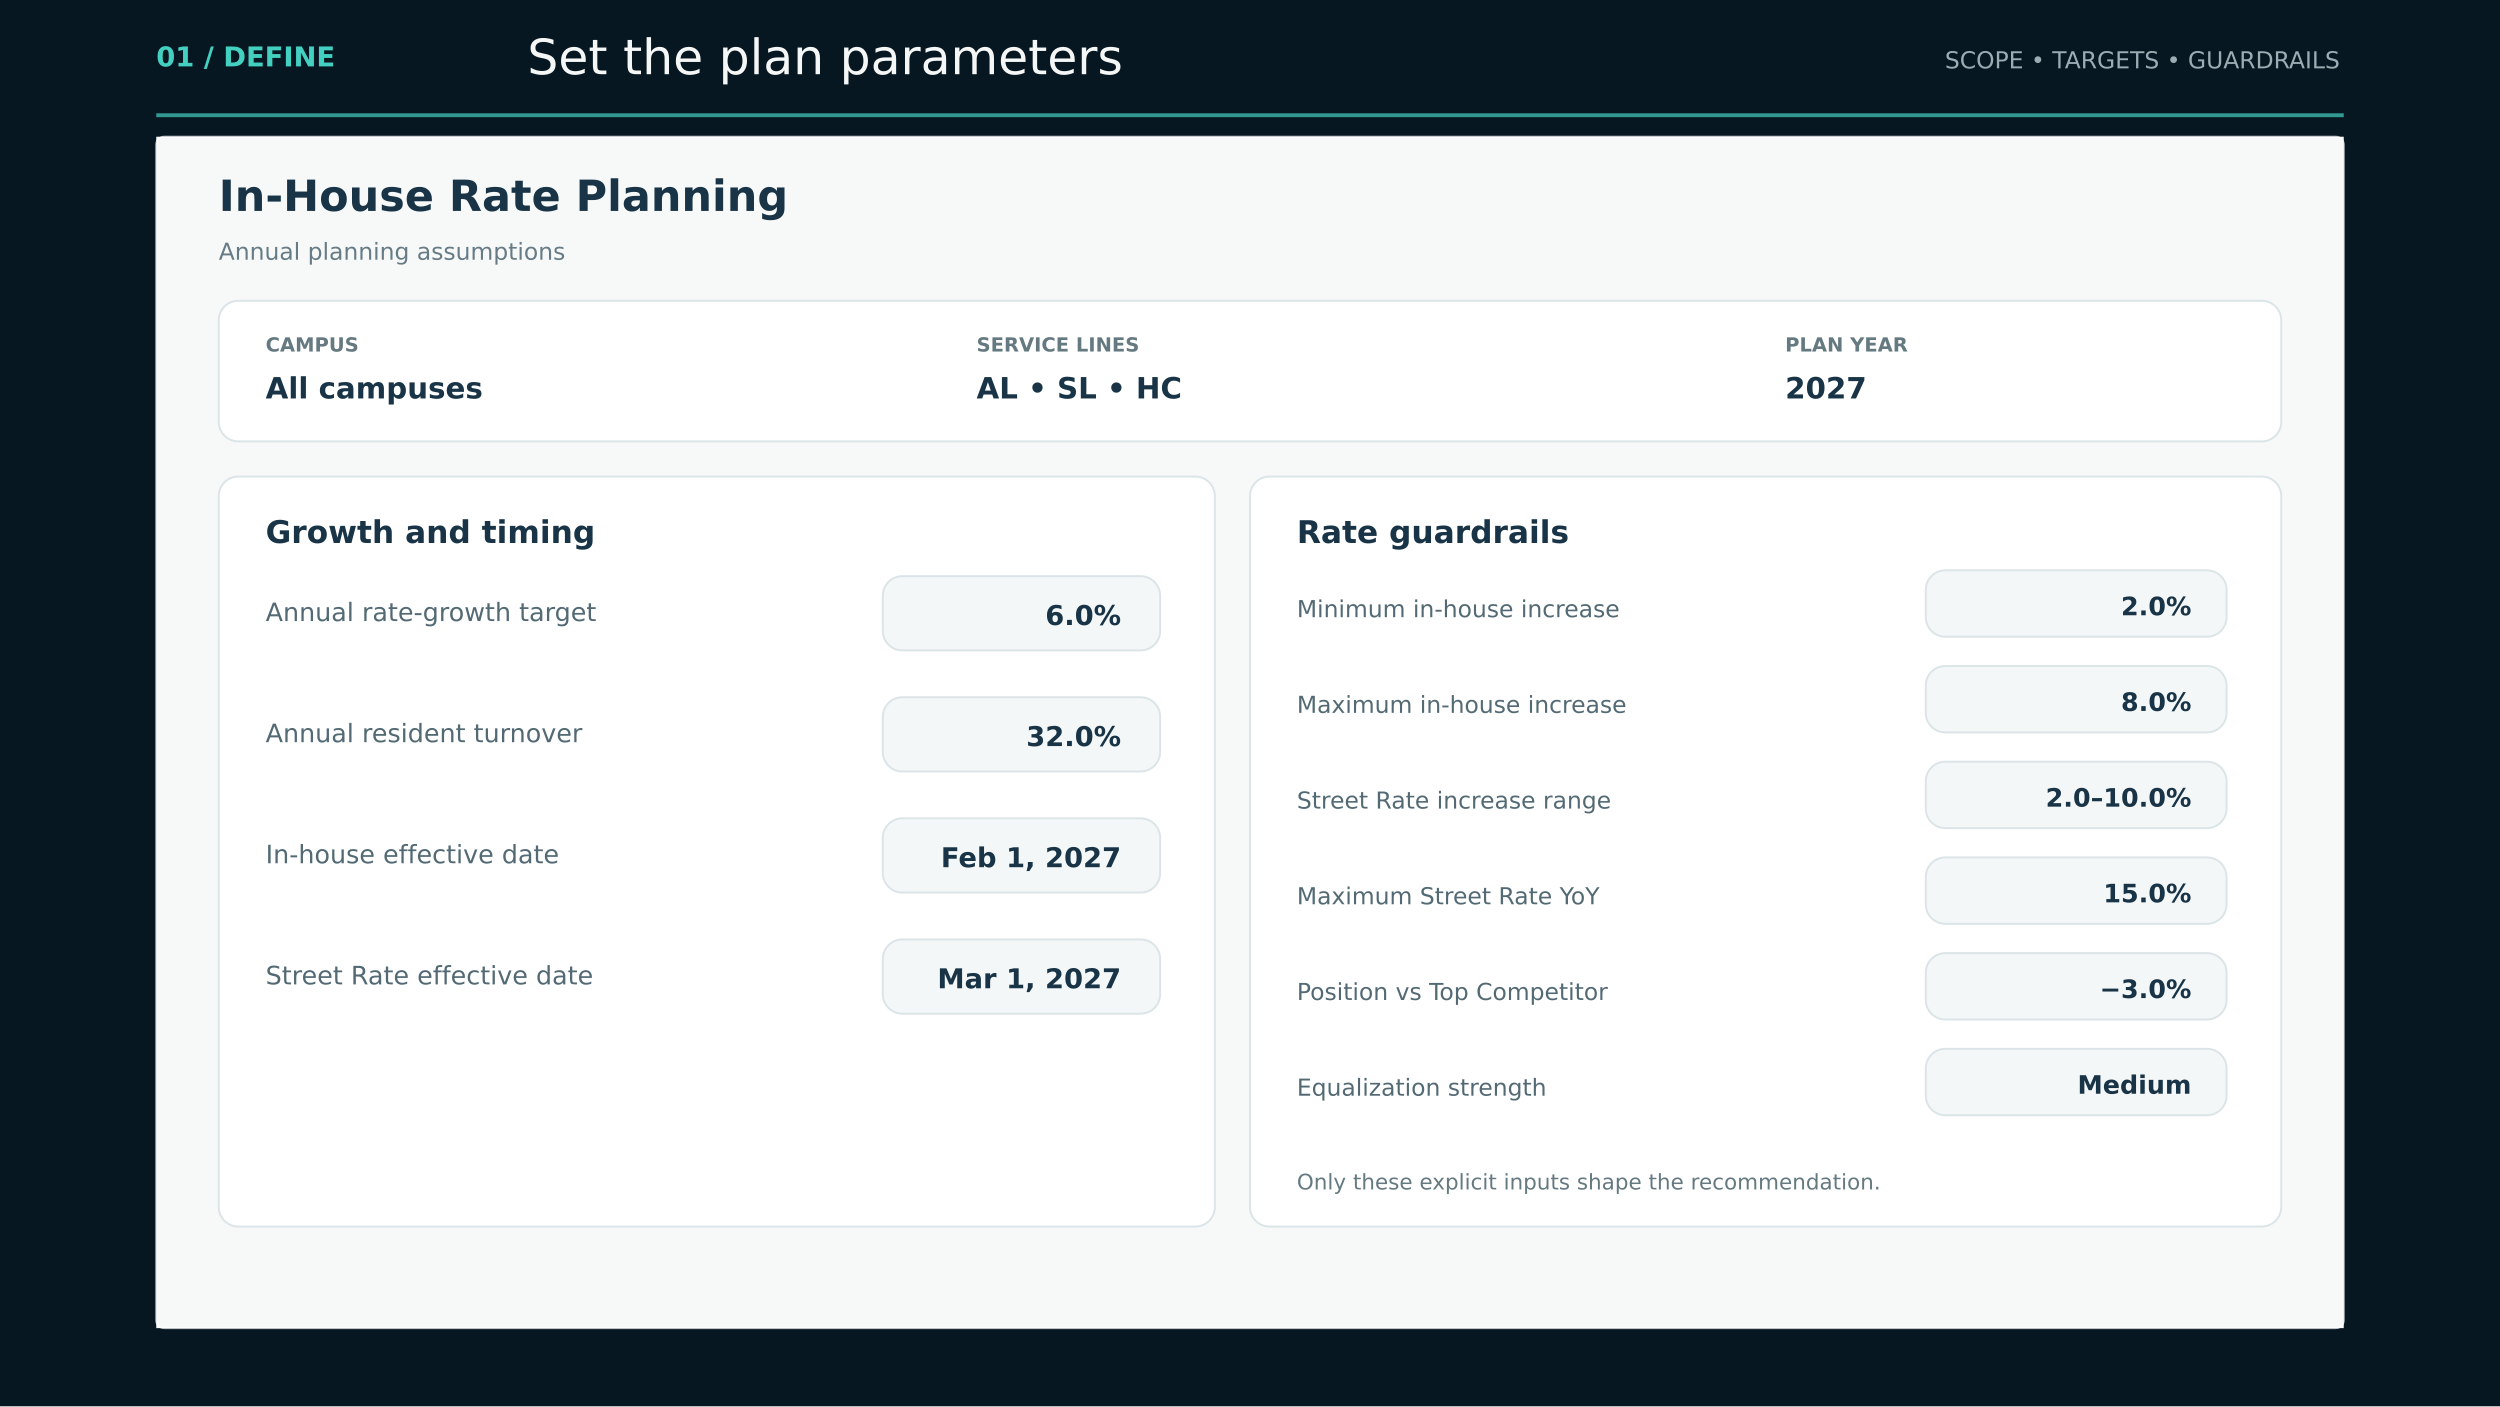
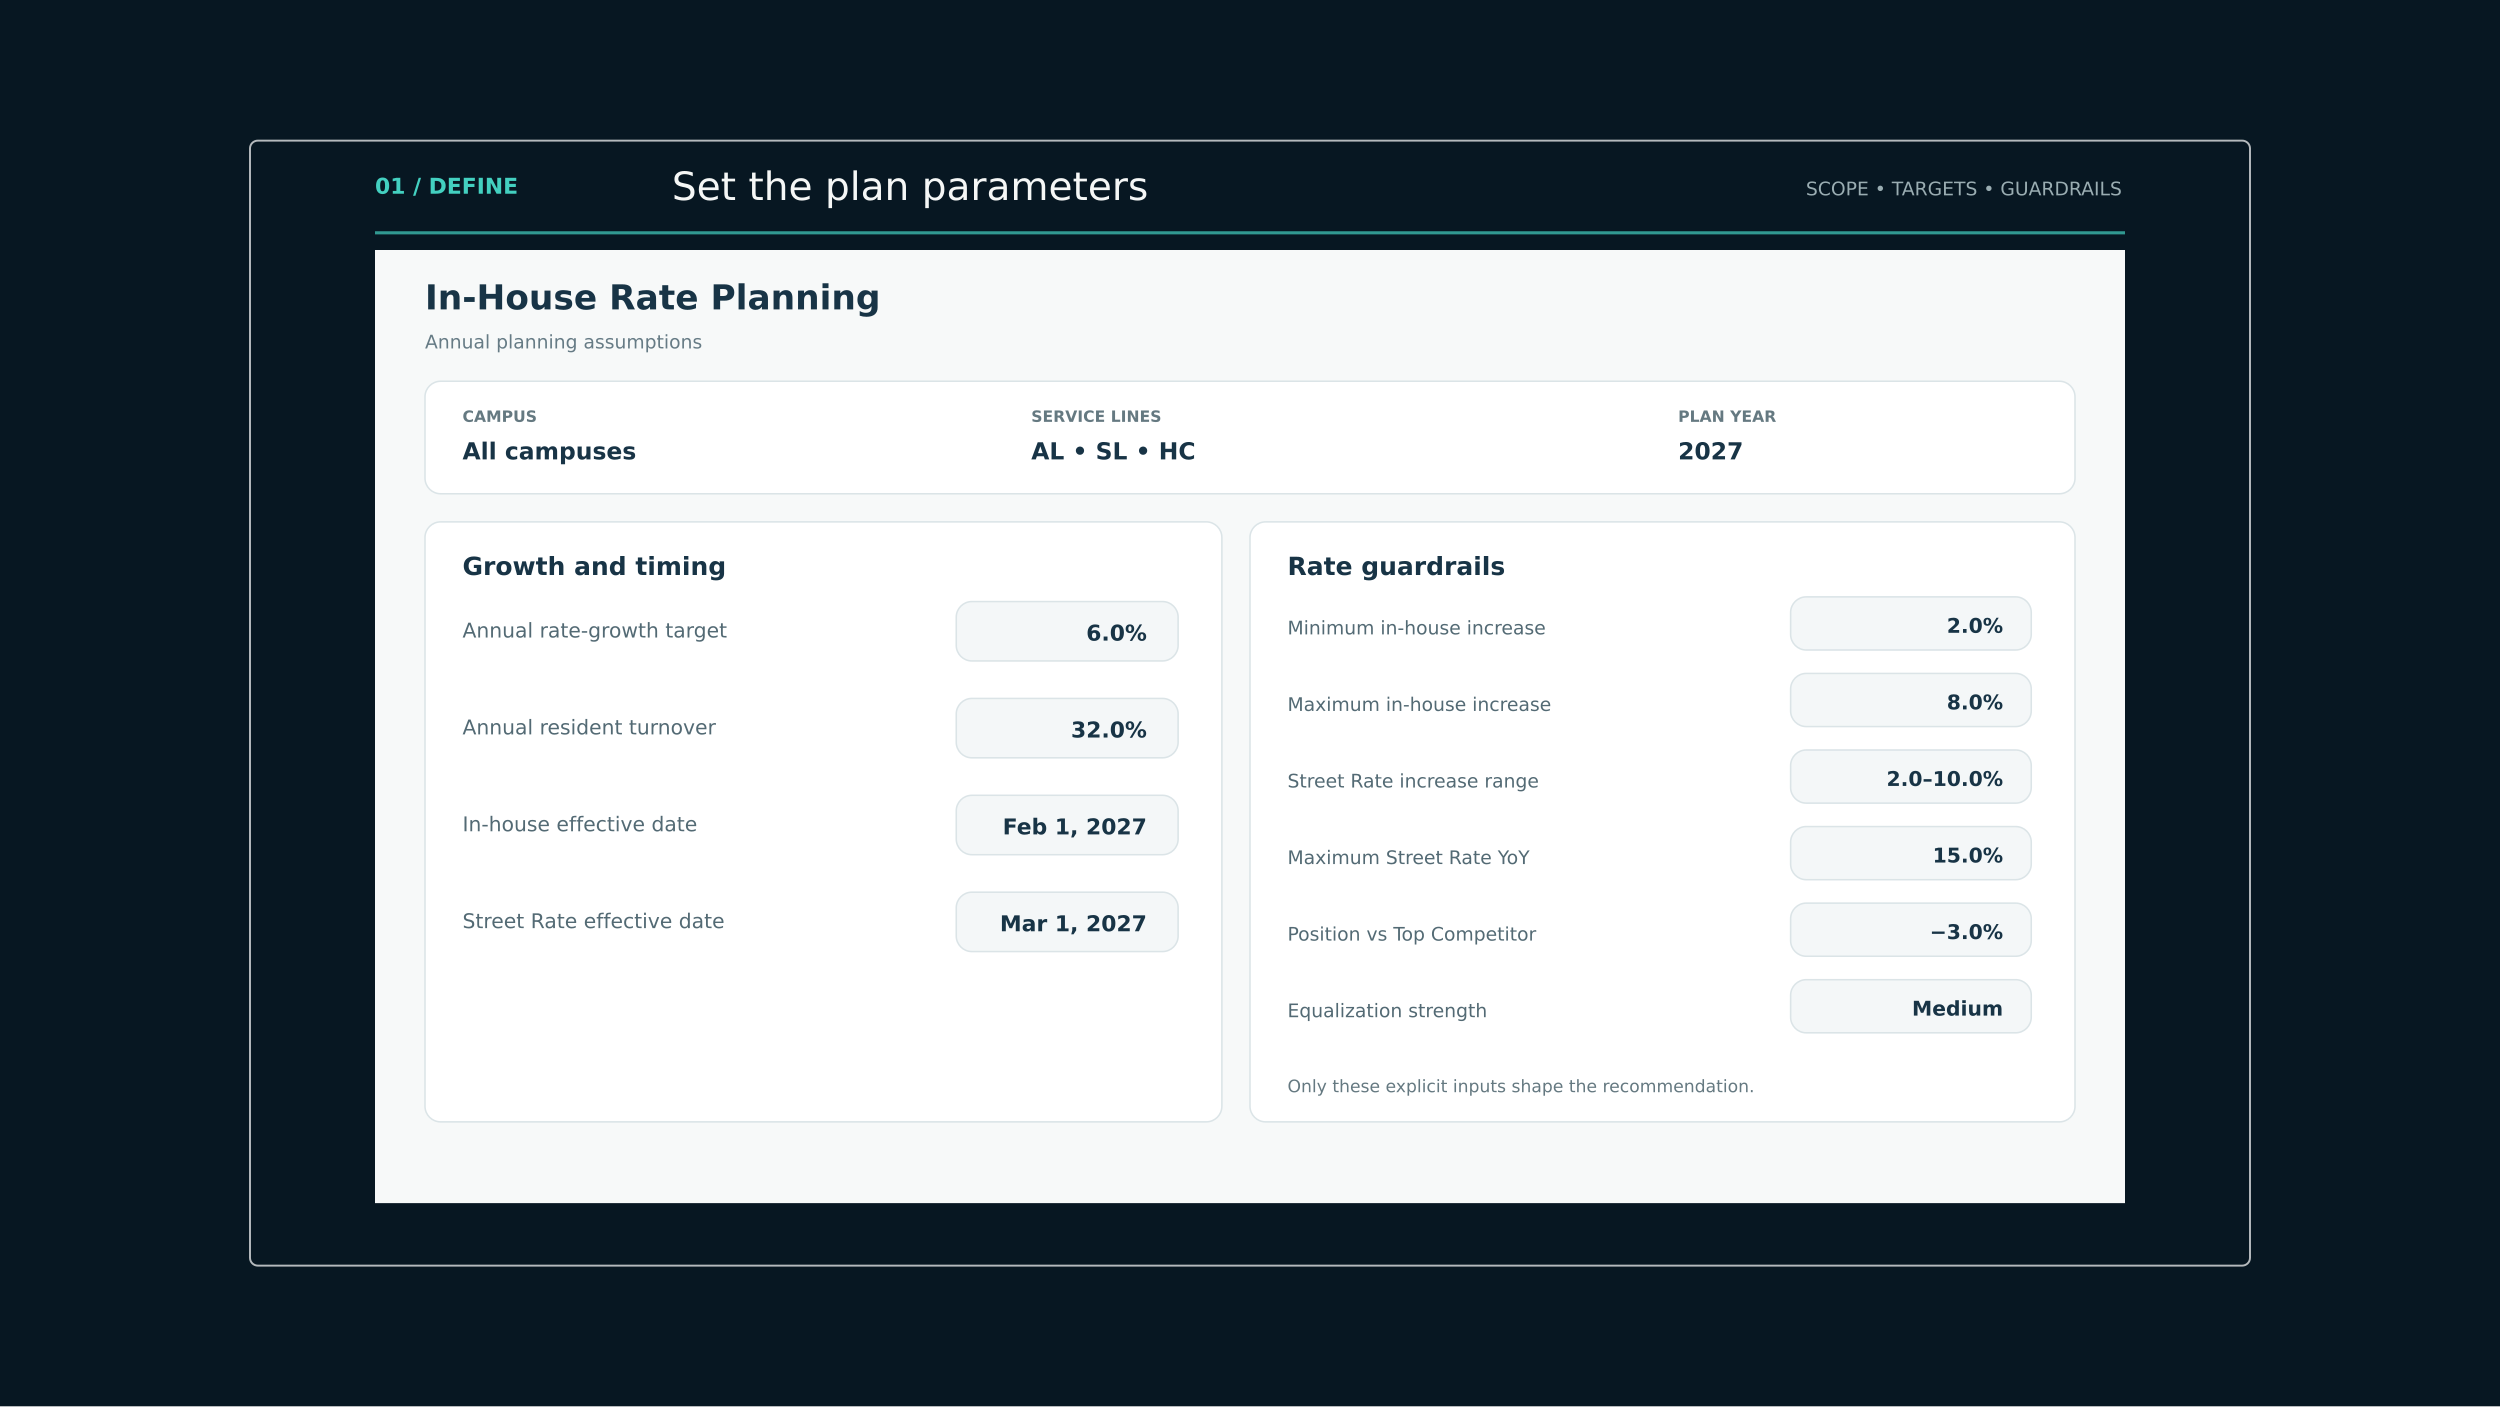
<svg xmlns="http://www.w3.org/2000/svg" width="1280" height="720" viewBox="0 0 1280 720">
  <rect width="1280" height="720" fill="#071722" />
-   <rect x="80" y="58" width="1120" height="2" fill="#43d0c0" opacity=".7" />
-   <text x="80" y="34" font-family="DejaVu Sans,Arial" font-size="14" font-weight="700" fill="#43d0c0" text-anchor="start">01  /  DEFINE</text>
-   <text x="270" y="38" font-family="DejaVu Sans,Arial" font-size="25" font-weight="500" fill="#f5f7f6" text-anchor="start">Set the plan parameters</text>
-   <text x="1198" y="35" font-family="DejaVu Sans,Arial" font-size="12" font-weight="500" fill="#9aadb2" text-anchor="end">SCOPE  •  TARGETS  •  GUARDRAILS</text>
-   <rect x="80" y="70" width="1120" height="610" fill="#f7f9f9" />
-   <text x="112" y="108" font-family="DejaVu Sans,Arial" font-size="22" font-weight="700" fill="#183446" text-anchor="start">In-House Rate Planning</text>
-   <text x="112" y="133" font-family="DejaVu Sans,Arial" font-size="12" font-weight="500" fill="#667b85" text-anchor="start">Annual planning assumptions</text>
-   <rect x="112" y="154" width="1056" height="72" rx="10" fill="#fff" stroke="#dbe4e7" />
-   <text x="136" y="180" font-family="DejaVu Sans,Arial" font-size="10" font-weight="700" fill="#657981" text-anchor="start">CAMPUS</text>
-   <text x="136" y="204" font-family="DejaVu Sans,Arial" font-size="15" font-weight="600" fill="#183446" text-anchor="start">All campuses</text>
-   <text x="500" y="180" font-family="DejaVu Sans,Arial" font-size="10" font-weight="700" fill="#657981" text-anchor="start">SERVICE LINES</text>
-   <text x="500" y="204" font-family="DejaVu Sans,Arial" font-size="15" font-weight="600" fill="#183446" text-anchor="start">AL  •  SL  •  HC</text>
-   <text x="914" y="180" font-family="DejaVu Sans,Arial" font-size="10" font-weight="700" fill="#657981" text-anchor="start">PLAN YEAR</text>
-   <text x="914" y="204" font-family="DejaVu Sans,Arial" font-size="15" font-weight="600" fill="#183446" text-anchor="start">2027</text>
-   <rect x="112" y="244" width="510" height="384" rx="10" fill="#fff" stroke="#dbe4e7" />
-   <rect x="640" y="244" width="528" height="384" rx="10" fill="#fff" stroke="#dbe4e7" />
-   <text x="136" y="278" font-family="DejaVu Sans,Arial" font-size="16" font-weight="700" fill="#183446" text-anchor="start">Growth and timing</text>
-   <text x="136" y="318" font-family="DejaVu Sans,Arial" font-size="13" font-weight="500" fill="#536a74" text-anchor="start">Annual rate-growth target</text>
-   <rect x="452" y="295" width="142" height="38" rx="10" fill="#f4f7f8" stroke="#dbe4e7" />
-   <text x="574" y="320" font-family="DejaVu Sans,Arial" font-size="14" font-weight="700" fill="#183446" text-anchor="end">6.0%</text>
-   <text x="136" y="380" font-family="DejaVu Sans,Arial" font-size="13" font-weight="500" fill="#536a74" text-anchor="start">Annual resident turnover</text>
-   <rect x="452" y="357" width="142" height="38" rx="10" fill="#f4f7f8" stroke="#dbe4e7" />
-   <text x="574" y="382" font-family="DejaVu Sans,Arial" font-size="14" font-weight="700" fill="#183446" text-anchor="end">32.0%</text>
-   <text x="136" y="442" font-family="DejaVu Sans,Arial" font-size="13" font-weight="500" fill="#536a74" text-anchor="start">In-house effective date</text>
-   <rect x="452" y="419" width="142" height="38" rx="10" fill="#f4f7f8" stroke="#dbe4e7" />
-   <text x="574" y="444" font-family="DejaVu Sans,Arial" font-size="14" font-weight="700" fill="#183446" text-anchor="end">Feb 1, 2027</text>
-   <text x="136" y="504" font-family="DejaVu Sans,Arial" font-size="13" font-weight="500" fill="#536a74" text-anchor="start">Street Rate effective date</text>
-   <rect x="452" y="481" width="142" height="38" rx="10" fill="#f4f7f8" stroke="#dbe4e7" />
-   <text x="574" y="506" font-family="DejaVu Sans,Arial" font-size="14" font-weight="700" fill="#183446" text-anchor="end">Mar 1, 2027</text>
-   <text x="664" y="278" font-family="DejaVu Sans,Arial" font-size="16" font-weight="700" fill="#183446" text-anchor="start">Rate guardrails</text>
-   <text x="664" y="316" font-family="DejaVu Sans,Arial" font-size="12" font-weight="500" fill="#536a74" text-anchor="start">Minimum in-house increase</text>
-   <rect x="986" y="292" width="154" height="34" rx="10" fill="#f4f7f8" stroke="#dbe4e7" />
-   <text x="1122" y="315" font-family="DejaVu Sans,Arial" font-size="13" font-weight="700" fill="#183446" text-anchor="end">2.0%</text>
-   <text x="664" y="365" font-family="DejaVu Sans,Arial" font-size="12" font-weight="500" fill="#536a74" text-anchor="start">Maximum in-house increase</text>
-   <rect x="986" y="341" width="154" height="34" rx="10" fill="#f4f7f8" stroke="#dbe4e7" />
-   <text x="1122" y="364" font-family="DejaVu Sans,Arial" font-size="13" font-weight="700" fill="#183446" text-anchor="end">8.0%</text>
-   <text x="664" y="414" font-family="DejaVu Sans,Arial" font-size="12" font-weight="500" fill="#536a74" text-anchor="start">Street Rate increase range</text>
-   <rect x="986" y="390" width="154" height="34" rx="10" fill="#f4f7f8" stroke="#dbe4e7" />
-   <text x="1122" y="413" font-family="DejaVu Sans,Arial" font-size="13" font-weight="700" fill="#183446" text-anchor="end">2.0–10.0%</text>
-   <text x="664" y="463" font-family="DejaVu Sans,Arial" font-size="12" font-weight="500" fill="#536a74" text-anchor="start">Maximum Street Rate YoY</text>
-   <rect x="986" y="439" width="154" height="34" rx="10" fill="#f4f7f8" stroke="#dbe4e7" />
-   <text x="1122" y="462" font-family="DejaVu Sans,Arial" font-size="13" font-weight="700" fill="#183446" text-anchor="end">15.0%</text>
-   <text x="664" y="512" font-family="DejaVu Sans,Arial" font-size="12" font-weight="500" fill="#536a74" text-anchor="start">Position vs Top Competitor</text>
-   <rect x="986" y="488" width="154" height="34" rx="10" fill="#f4f7f8" stroke="#dbe4e7" />
-   <text x="1122" y="511" font-family="DejaVu Sans,Arial" font-size="13" font-weight="700" fill="#183446" text-anchor="end">−3.0%</text>
-   <text x="664" y="561" font-family="DejaVu Sans,Arial" font-size="12" font-weight="500" fill="#536a74" text-anchor="start">Equalization strength</text>
-   <rect x="986" y="537" width="154" height="34" rx="10" fill="#f4f7f8" stroke="#dbe4e7" />
-   <text x="1122" y="560" font-family="DejaVu Sans,Arial" font-size="13" font-weight="700" fill="#183446" text-anchor="end">Medium</text>
-   <text x="664" y="609" font-family="DejaVu Sans,Arial" font-size="11" font-weight="500" fill="#657981" text-anchor="start">Only these explicit inputs shape the recommendation.</text>
-   <rect x="80" y="70" width="1120" height="610" rx="4" fill="none" stroke="#ffffff" opacity=".7" />
+   <g transform="translate(128 72) scale(.8)">
+     <rect width="1280" height="720" fill="#071722" />
+     <rect x="80" y="58" width="1120" height="2" fill="#43d0c0" opacity=".7" />
+     <text x="80" y="34" font-family="DejaVu Sans,Arial" font-size="14" font-weight="700" fill="#43d0c0" text-anchor="start">01  /  DEFINE</text>
+     <text x="270" y="38" font-family="DejaVu Sans,Arial" font-size="25" font-weight="500" fill="#f5f7f6" text-anchor="start">Set the plan parameters</text>
+     <text x="1198" y="35" font-family="DejaVu Sans,Arial" font-size="12" font-weight="500" fill="#9aadb2" text-anchor="end">SCOPE  •  TARGETS  •  GUARDRAILS</text>
+     <rect x="80" y="70" width="1120" height="610" fill="#f7f9f9" />
+     <text x="112" y="108" font-family="DejaVu Sans,Arial" font-size="22" font-weight="700" fill="#183446" text-anchor="start">In-House Rate Planning</text>
+     <text x="112" y="133" font-family="DejaVu Sans,Arial" font-size="12" font-weight="500" fill="#667b85" text-anchor="start">Annual planning assumptions</text>
+     <rect x="112" y="154" width="1056" height="72" rx="10" fill="#fff" stroke="#dbe4e7" />
+     <text x="136" y="180" font-family="DejaVu Sans,Arial" font-size="10" font-weight="700" fill="#657981" text-anchor="start">CAMPUS</text>
+     <text x="136" y="204" font-family="DejaVu Sans,Arial" font-size="15" font-weight="600" fill="#183446" text-anchor="start">All campuses</text>
+     <text x="500" y="180" font-family="DejaVu Sans,Arial" font-size="10" font-weight="700" fill="#657981" text-anchor="start">SERVICE LINES</text>
+     <text x="500" y="204" font-family="DejaVu Sans,Arial" font-size="15" font-weight="600" fill="#183446" text-anchor="start">AL  •  SL  •  HC</text>
+     <text x="914" y="180" font-family="DejaVu Sans,Arial" font-size="10" font-weight="700" fill="#657981" text-anchor="start">PLAN YEAR</text>
+     <text x="914" y="204" font-family="DejaVu Sans,Arial" font-size="15" font-weight="600" fill="#183446" text-anchor="start">2027</text>
+     <rect x="112" y="244" width="510" height="384" rx="10" fill="#fff" stroke="#dbe4e7" />
+     <rect x="640" y="244" width="528" height="384" rx="10" fill="#fff" stroke="#dbe4e7" />
+     <text x="136" y="278" font-family="DejaVu Sans,Arial" font-size="16" font-weight="700" fill="#183446" text-anchor="start">Growth and timing</text>
+     <text x="136" y="318" font-family="DejaVu Sans,Arial" font-size="13" font-weight="500" fill="#536a74" text-anchor="start">Annual rate-growth target</text>
+     <rect x="452" y="295" width="142" height="38" rx="10" fill="#f4f7f8" stroke="#dbe4e7" />
+     <text x="574" y="320" font-family="DejaVu Sans,Arial" font-size="14" font-weight="700" fill="#183446" text-anchor="end">6.0%</text>
+     <text x="136" y="380" font-family="DejaVu Sans,Arial" font-size="13" font-weight="500" fill="#536a74" text-anchor="start">Annual resident turnover</text>
+     <rect x="452" y="357" width="142" height="38" rx="10" fill="#f4f7f8" stroke="#dbe4e7" />
+     <text x="574" y="382" font-family="DejaVu Sans,Arial" font-size="14" font-weight="700" fill="#183446" text-anchor="end">32.0%</text>
+     <text x="136" y="442" font-family="DejaVu Sans,Arial" font-size="13" font-weight="500" fill="#536a74" text-anchor="start">In-house effective date</text>
+     <rect x="452" y="419" width="142" height="38" rx="10" fill="#f4f7f8" stroke="#dbe4e7" />
+     <text x="574" y="444" font-family="DejaVu Sans,Arial" font-size="14" font-weight="700" fill="#183446" text-anchor="end">Feb 1, 2027</text>
+     <text x="136" y="504" font-family="DejaVu Sans,Arial" font-size="13" font-weight="500" fill="#536a74" text-anchor="start">Street Rate effective date</text>
+     <rect x="452" y="481" width="142" height="38" rx="10" fill="#f4f7f8" stroke="#dbe4e7" />
+     <text x="574" y="506" font-family="DejaVu Sans,Arial" font-size="14" font-weight="700" fill="#183446" text-anchor="end">Mar 1, 2027</text>
+     <text x="664" y="278" font-family="DejaVu Sans,Arial" font-size="16" font-weight="700" fill="#183446" text-anchor="start">Rate guardrails</text>
+     <text x="664" y="316" font-family="DejaVu Sans,Arial" font-size="12" font-weight="500" fill="#536a74" text-anchor="start">Minimum in-house increase</text>
+     <rect x="986" y="292" width="154" height="34" rx="10" fill="#f4f7f8" stroke="#dbe4e7" />
+     <text x="1122" y="315" font-family="DejaVu Sans,Arial" font-size="13" font-weight="700" fill="#183446" text-anchor="end">2.0%</text>
+     <text x="664" y="365" font-family="DejaVu Sans,Arial" font-size="12" font-weight="500" fill="#536a74" text-anchor="start">Maximum in-house increase</text>
+     <rect x="986" y="341" width="154" height="34" rx="10" fill="#f4f7f8" stroke="#dbe4e7" />
+     <text x="1122" y="364" font-family="DejaVu Sans,Arial" font-size="13" font-weight="700" fill="#183446" text-anchor="end">8.0%</text>
+     <text x="664" y="414" font-family="DejaVu Sans,Arial" font-size="12" font-weight="500" fill="#536a74" text-anchor="start">Street Rate increase range</text>
+     <rect x="986" y="390" width="154" height="34" rx="10" fill="#f4f7f8" stroke="#dbe4e7" />
+     <text x="1122" y="413" font-family="DejaVu Sans,Arial" font-size="13" font-weight="700" fill="#183446" text-anchor="end">2.0–10.0%</text>
+     <text x="664" y="463" font-family="DejaVu Sans,Arial" font-size="12" font-weight="500" fill="#536a74" text-anchor="start">Maximum Street Rate YoY</text>
+     <rect x="986" y="439" width="154" height="34" rx="10" fill="#f4f7f8" stroke="#dbe4e7" />
+     <text x="1122" y="462" font-family="DejaVu Sans,Arial" font-size="13" font-weight="700" fill="#183446" text-anchor="end">15.0%</text>
+     <text x="664" y="512" font-family="DejaVu Sans,Arial" font-size="12" font-weight="500" fill="#536a74" text-anchor="start">Position vs Top Competitor</text>
+     <rect x="986" y="488" width="154" height="34" rx="10" fill="#f4f7f8" stroke="#dbe4e7" />
+     <text x="1122" y="511" font-family="DejaVu Sans,Arial" font-size="13" font-weight="700" fill="#183446" text-anchor="end">−3.0%</text>
+     <text x="664" y="561" font-family="DejaVu Sans,Arial" font-size="12" font-weight="500" fill="#536a74" text-anchor="start">Equalization strength</text>
+     <rect x="986" y="537" width="154" height="34" rx="10" fill="#f4f7f8" stroke="#dbe4e7" />
+     <text x="1122" y="560" font-family="DejaVu Sans,Arial" font-size="13" font-weight="700" fill="#183446" text-anchor="end">Medium</text>
+     <text x="664" y="609" font-family="DejaVu Sans,Arial" font-size="11" font-weight="500" fill="#657981" text-anchor="start">Only these explicit inputs shape the recommendation.</text>
+   </g>
+   <rect x="128" y="72" width="1024" height="576" rx="4" fill="none" stroke="#ffffff" opacity=".7" />
</svg>
